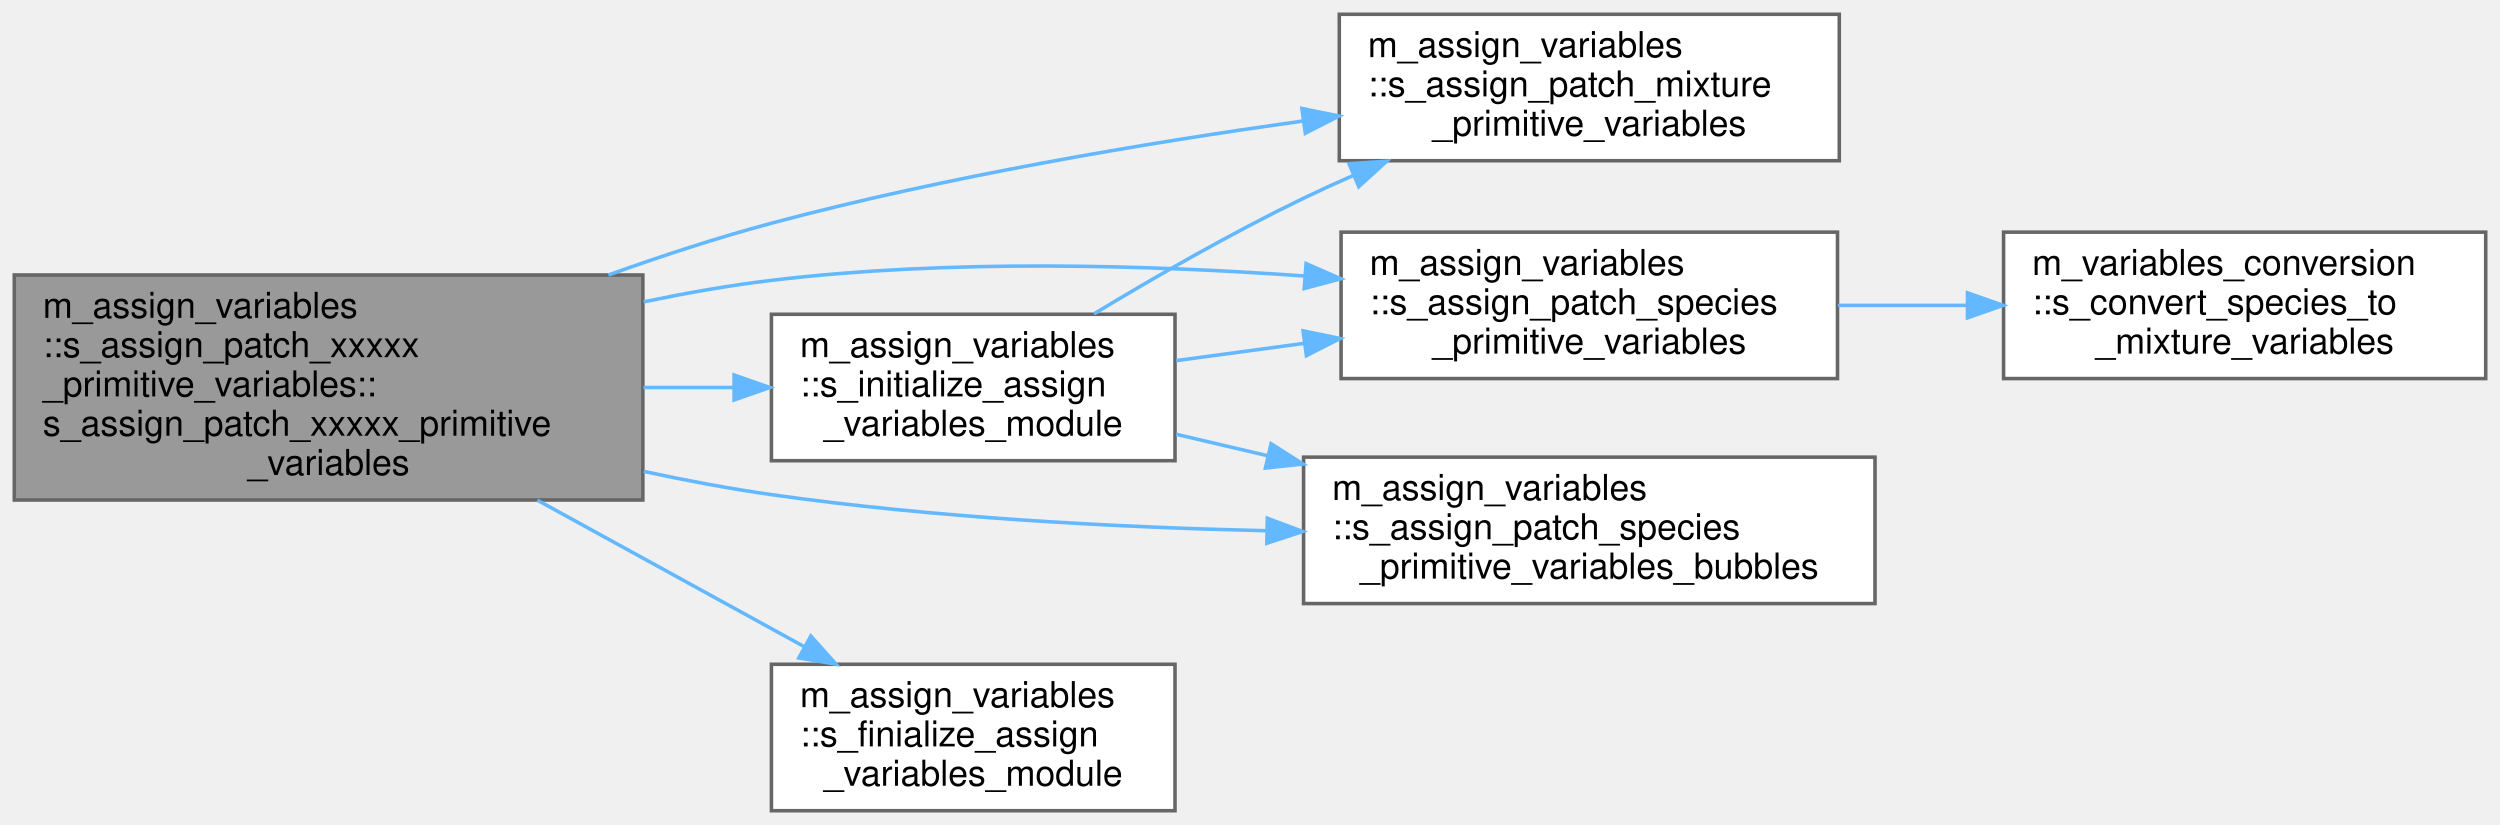
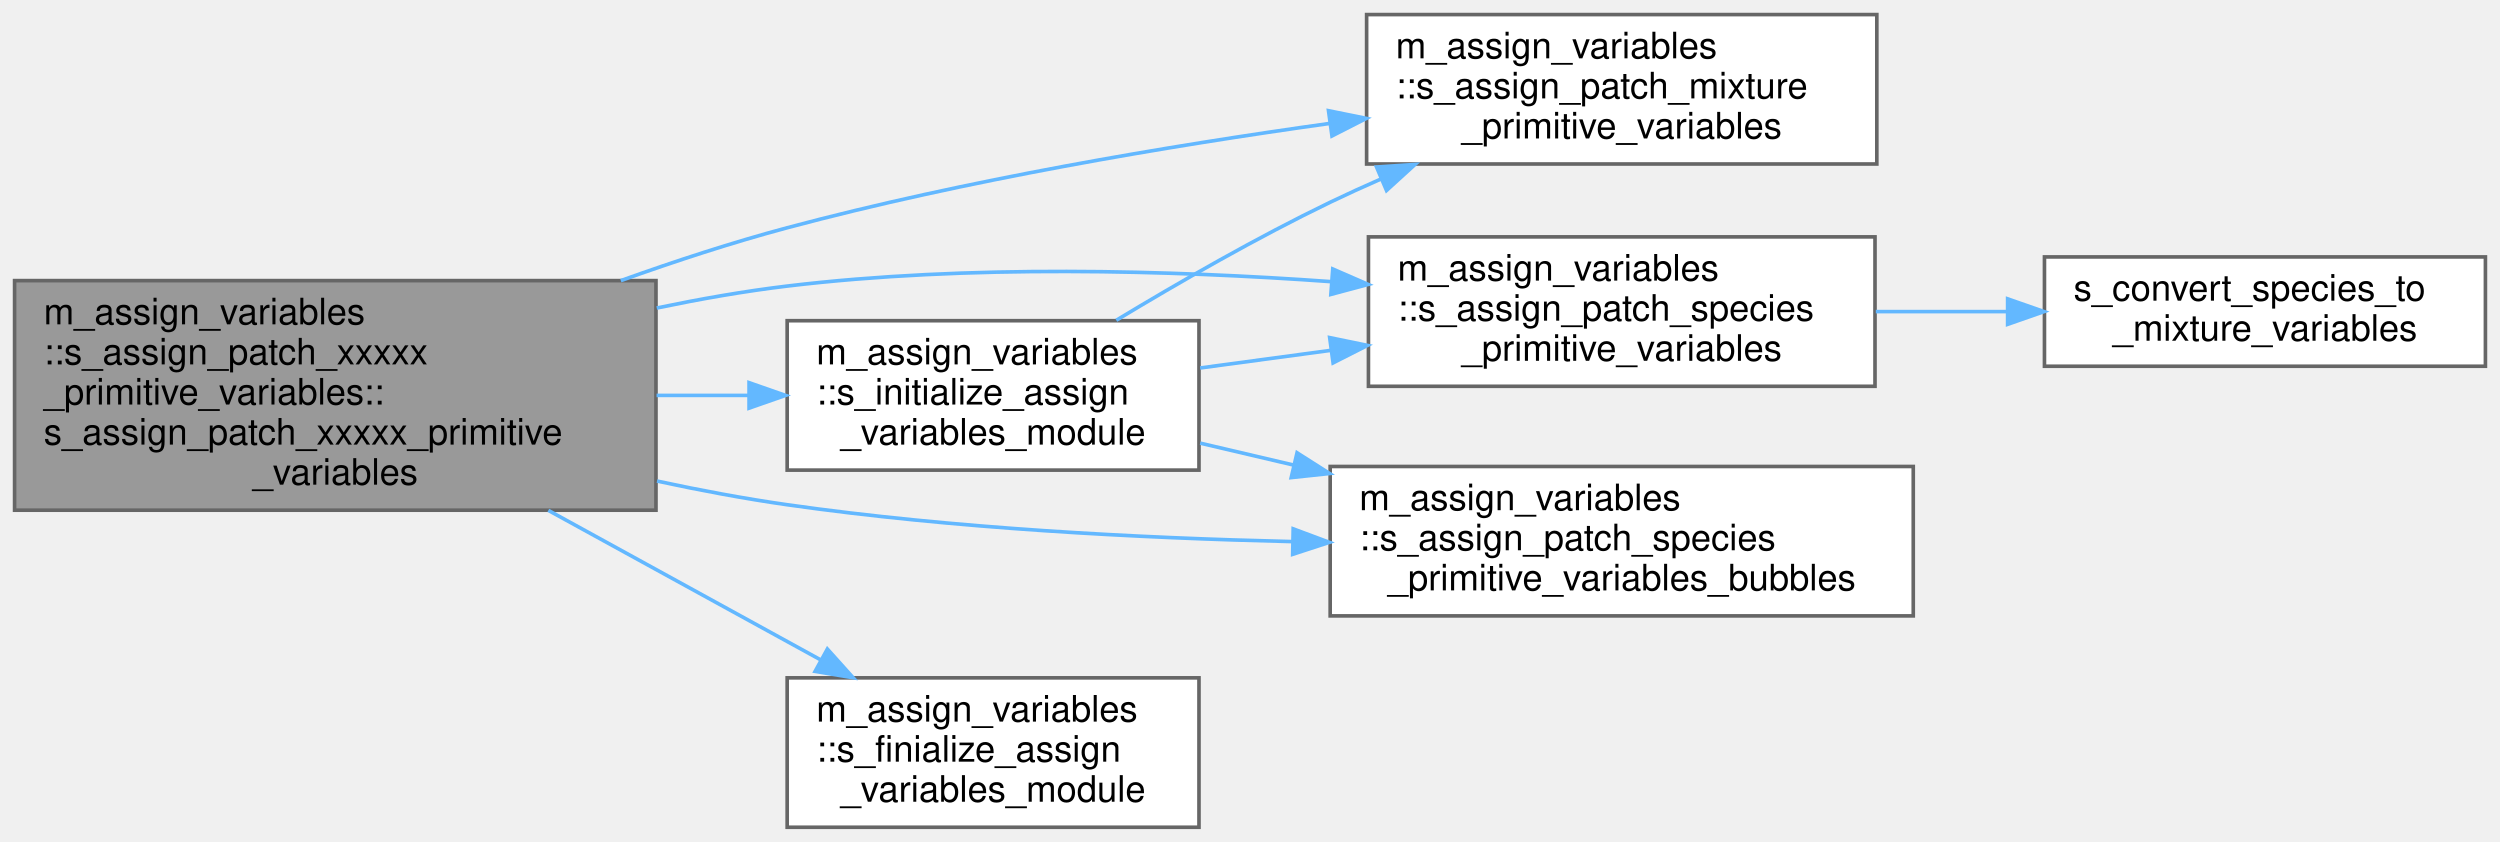
- <svg xmlns="http://www.w3.org/2000/svg" xmlns:xlink="http://www.w3.org/1999/xlink" width="700pt" height="231pt" viewBox="0.00 0.00 700.00 231.00">
+ <svg xmlns="http://www.w3.org/2000/svg" xmlns:xlink="http://www.w3.org/1999/xlink" width="686pt" height="231pt" viewBox="0.00 0.00 686.00 231.00">
  <g id="graph0" class="graph" transform="scale(1 1) rotate(0) translate(4 227)">
    <g id="Node000001" class="node">
      <g id="a_Node000001">
        <a xlink:title=" ">
          <polygon fill="#999999" stroke="#666666" points="176,-150 0,-150 0,-87 176,-87 176,-150" />
          <text text-anchor="start" x="8" y="-138" font-family="Helvetica,sans-Serif" font-size="10.00">m_assign_variables</text>
          <text text-anchor="start" x="8" y="-127" font-family="Helvetica,sans-Serif" font-size="10.00">::s_assign_patch_xxxxx</text>
          <text text-anchor="start" x="8" y="-116" font-family="Helvetica,sans-Serif" font-size="10.00">_primitive_variables::</text>
          <text text-anchor="start" x="8" y="-105" font-family="Helvetica,sans-Serif" font-size="10.00">s_assign_patch_xxxxx_primitive</text>
          <text text-anchor="middle" x="88" y="-94" font-family="Helvetica,sans-Serif" font-size="10.00">_variables</text>
        </a>
      </g>
    </g>
    <g id="Node000002" class="node">
      <g id="a_Node000002">
        <a xlink:href="namespacem__assign__variables.html#aa06360954af8af6e857e009116101f20" target="_top" xlink:title="This subroutine assigns the mixture primitive variables of the patch designated by the patch_id,...">
          <polygon fill="white" stroke="#666666" points="511,-223 371,-223 371,-182 511,-182 511,-223" />
          <text text-anchor="start" x="379" y="-211" font-family="Helvetica,sans-Serif" font-size="10.00">m_assign_variables</text>
          <text text-anchor="start" x="379" y="-200" font-family="Helvetica,sans-Serif" font-size="10.00">::s_assign_patch_mixture</text>
          <text text-anchor="middle" x="441" y="-189" font-family="Helvetica,sans-Serif" font-size="10.00">_primitive_variables</text>
        </a>
      </g>
    </g>
    <g id="edge1_Node000001_Node000002" class="edge">
      <g id="a_edge1_Node000001_Node000002">
        <a xlink:title=" ">
          <path fill="none" stroke="#63b8ff" d="M166.35,-150C181.33,-155.37 197.02,-160.49 212,-164.5 260.73,-177.54 316.58,-186.94 360.81,-193.12" />
          <polygon fill="#63b8ff" stroke="#63b8ff" points="360.54,-196.62 370.92,-194.51 361.49,-189.69 360.54,-196.62" />
        </a>
      </g>
    </g>
    <g id="Node000003" class="node">
      <g id="a_Node000003">
        <a xlink:href="namespacem__assign__variables.html#acea8669db4dc8eb166849ab1f9683223" target="_top" xlink:title="This subroutine assigns the species primitive variables of the patch designated by the patch_id,...">
          <polygon fill="white" stroke="#666666" points="510.5,-162 371.5,-162 371.5,-121 510.5,-121 510.5,-162" />
          <text text-anchor="start" x="379.5" y="-150" font-family="Helvetica,sans-Serif" font-size="10.00">m_assign_variables</text>
          <text text-anchor="start" x="379.5" y="-139" font-family="Helvetica,sans-Serif" font-size="10.00">::s_assign_patch_species</text>
          <text text-anchor="middle" x="441" y="-128" font-family="Helvetica,sans-Serif" font-size="10.00">_primitive_variables</text>
        </a>
      </g>
    </g>
    <g id="edge2_Node000001_Node000003" class="edge">
      <g id="a_edge2_Node000001_Node000003">
        <a xlink:title=" ">
          <path fill="none" stroke="#63b8ff" d="M176.21,-142.48C188.16,-144.97 200.32,-147.1 212,-148.5 261.43,-154.44 317.29,-152.86 361.35,-149.71" />
          <polygon fill="#63b8ff" stroke="#63b8ff" points="361.71,-153.19 371.42,-148.95 361.19,-146.21 361.71,-153.19" />
        </a>
      </g>
    </g>
    <g id="Node000005" class="node">
      <g id="a_Node000005">
        <a xlink:href="namespacem__assign__variables.html#ae01fbd01b77fe466d70676b831498e5f" target="_top" xlink:title="This subroutine assigns the species primitive variables. This follows s_assign_patch_species_primitiv...">
          <polygon fill="white" stroke="#666666" points="521,-99 361,-99 361,-58 521,-58 521,-99" />
          <text text-anchor="start" x="369" y="-87" font-family="Helvetica,sans-Serif" font-size="10.00">m_assign_variables</text>
          <text text-anchor="start" x="369" y="-76" font-family="Helvetica,sans-Serif" font-size="10.00">::s_assign_patch_species</text>
          <text text-anchor="middle" x="441" y="-65" font-family="Helvetica,sans-Serif" font-size="10.00">_primitive_variables_bubbles</text>
        </a>
      </g>
    </g>
    <g id="edge4_Node000001_Node000005" class="edge">
      <g id="a_edge4_Node000001_Node000005">
        <a xlink:title=" ">
          <path fill="none" stroke="#63b8ff" d="M176.28,-95C188.21,-92.43 200.36,-90.16 212,-88.5 257.39,-82.03 308.32,-79.37 350.52,-78.39" />
          <polygon fill="#63b8ff" stroke="#63b8ff" points="350.85,-81.89 360.77,-78.18 350.71,-74.89 350.85,-81.89" />
        </a>
      </g>
    </g>
    <g id="Node000006" class="node">
      <g id="a_Node000006">
        <a xlink:href="namespacem__assign__variables.html#a0ac5909103b06b46099506b517f43c5f" target="_top" xlink:title=" ">
          <polygon fill="white" stroke="#666666" points="325,-41 212,-41 212,0 325,0 325,-41" />
          <text text-anchor="start" x="220" y="-29" font-family="Helvetica,sans-Serif" font-size="10.00">m_assign_variables</text>
          <text text-anchor="start" x="220" y="-18" font-family="Helvetica,sans-Serif" font-size="10.00">::s_finialize_assign</text>
          <text text-anchor="middle" x="268.5" y="-7" font-family="Helvetica,sans-Serif" font-size="10.00">_variables_module</text>
        </a>
      </g>
    </g>
    <g id="edge5_Node000001_Node000006" class="edge">
      <g id="a_edge5_Node000001_Node000006">
        <a xlink:title=" ">
          <path fill="none" stroke="#63b8ff" d="M146.46,-86.95C170.66,-73.66 198.45,-58.41 221.3,-45.87" />
          <polygon fill="#63b8ff" stroke="#63b8ff" points="223.03,-48.91 230.11,-41.03 219.66,-42.77 223.03,-48.91" />
        </a>
      </g>
    </g>
    <g id="Node000007" class="node">
      <g id="a_Node000007">
        <a xlink:href="namespacem__assign__variables.html#ae31ee924c1ac66d05a215ec59656a9e0" target="_top" xlink:title=" ">
          <polygon fill="white" stroke="#666666" points="325,-139 212,-139 212,-98 325,-98 325,-139" />
          <text text-anchor="start" x="220" y="-127" font-family="Helvetica,sans-Serif" font-size="10.00">m_assign_variables</text>
          <text text-anchor="start" x="220" y="-116" font-family="Helvetica,sans-Serif" font-size="10.00">::s_initialize_assign</text>
          <text text-anchor="middle" x="268.5" y="-105" font-family="Helvetica,sans-Serif" font-size="10.00">_variables_module</text>
        </a>
      </g>
    </g>
    <g id="edge6_Node000001_Node000007" class="edge">
      <g id="a_edge6_Node000001_Node000007">
        <a xlink:title=" ">
          <path fill="none" stroke="#63b8ff" d="M176.16,-118.5C184.62,-118.5 193.11,-118.5 201.32,-118.5" />
          <polygon fill="#63b8ff" stroke="#63b8ff" points="201.54,-122 211.54,-118.5 201.54,-115 201.54,-122" />
        </a>
      </g>
    </g>
    <g id="Node000004" class="node">
      <g id="a_Node000004">
-         <a xlink:href="namespacem__variables__conversion.html#a95ca46151b4f53187280645d71755bfa" target="_top" xlink:title="This subroutine is designed for the volume fraction model and provided a set of either conservative o...">
-           <polygon fill="white" stroke="#666666" points="692,-162 557,-162 557,-121 692,-121 692,-162" />
-           <text text-anchor="start" x="565" y="-150" font-family="Helvetica,sans-Serif" font-size="10.00">m_variables_conversion</text>
-           <text text-anchor="start" x="565" y="-139" font-family="Helvetica,sans-Serif" font-size="10.00">::s_convert_species_to</text>
-           <text text-anchor="middle" x="624.5" y="-128" font-family="Helvetica,sans-Serif" font-size="10.00">_mixture_variables</text>
+         <a xlink:href="m__variables__conversion_8fpp_8f90.html#a6584e5eab51d43b8fcb934fbf815732f" target="_top" xlink:title="This subroutine is designed for the volume fraction model and provided a set of either conservative o...">
+           <polygon fill="white" stroke="#666666" points="678,-156.5 557,-156.5 557,-126.5 678,-126.5 678,-156.5" />
+           <text text-anchor="start" x="565" y="-144.5" font-family="Helvetica,sans-Serif" font-size="10.00">s_convert_species_to</text>
+           <text text-anchor="middle" x="617.5" y="-133.5" font-family="Helvetica,sans-Serif" font-size="10.00">_mixture_variables</text>
        </a>
      </g>
    </g>
    <g id="edge3_Node000003_Node000004" class="edge">
      <g id="a_edge3_Node000003_Node000004">
        <a xlink:title=" ">
-           <path fill="none" stroke="#63b8ff" d="M510.62,-141.5C522.46,-141.5 534.84,-141.5 546.88,-141.5" />
+           <path fill="none" stroke="#63b8ff" d="M510.72,-141.5C522.52,-141.5 534.8,-141.5 546.63,-141.5" />
          <polygon fill="#63b8ff" stroke="#63b8ff" points="546.89,-145 556.89,-141.5 546.89,-138 546.89,-145" />
        </a>
      </g>
    </g>
    <g id="edge7_Node000007_Node000002" class="edge">
      <g id="a_edge7_Node000007_Node000002">
        <a xlink:title=" ">
          <path fill="none" stroke="#63b8ff" d="M302.31,-139.12C319.46,-149.48 340.99,-161.85 361,-171.5 365.53,-173.68 370.25,-175.84 375.04,-177.93" />
          <polygon fill="#63b8ff" stroke="#63b8ff" points="373.72,-181.17 384.29,-181.87 376.46,-174.73 373.72,-181.17" />
        </a>
      </g>
    </g>
    <g id="edge8_Node000007_Node000003" class="edge">
      <g id="a_edge8_Node000007_Node000003">
        <a xlink:title=" ">
          <path fill="none" stroke="#63b8ff" d="M325.33,-126.03C336.79,-127.58 349.05,-129.23 361.14,-130.86" />
          <polygon fill="#63b8ff" stroke="#63b8ff" points="360.86,-134.36 371.24,-132.22 361.8,-127.42 360.86,-134.36" />
        </a>
      </g>
    </g>
    <g id="edge9_Node000007_Node000005" class="edge">
      <g id="a_edge9_Node000007_Node000005">
        <a xlink:title=" ">
          <path fill="none" stroke="#63b8ff" d="M325.33,-105.4C333.58,-103.47 342.26,-101.43 350.99,-99.38" />
          <polygon fill="#63b8ff" stroke="#63b8ff" points="351.91,-102.76 360.84,-97.07 350.31,-95.95 351.91,-102.76" />
        </a>
      </g>
    </g>
  </g>
</svg>
